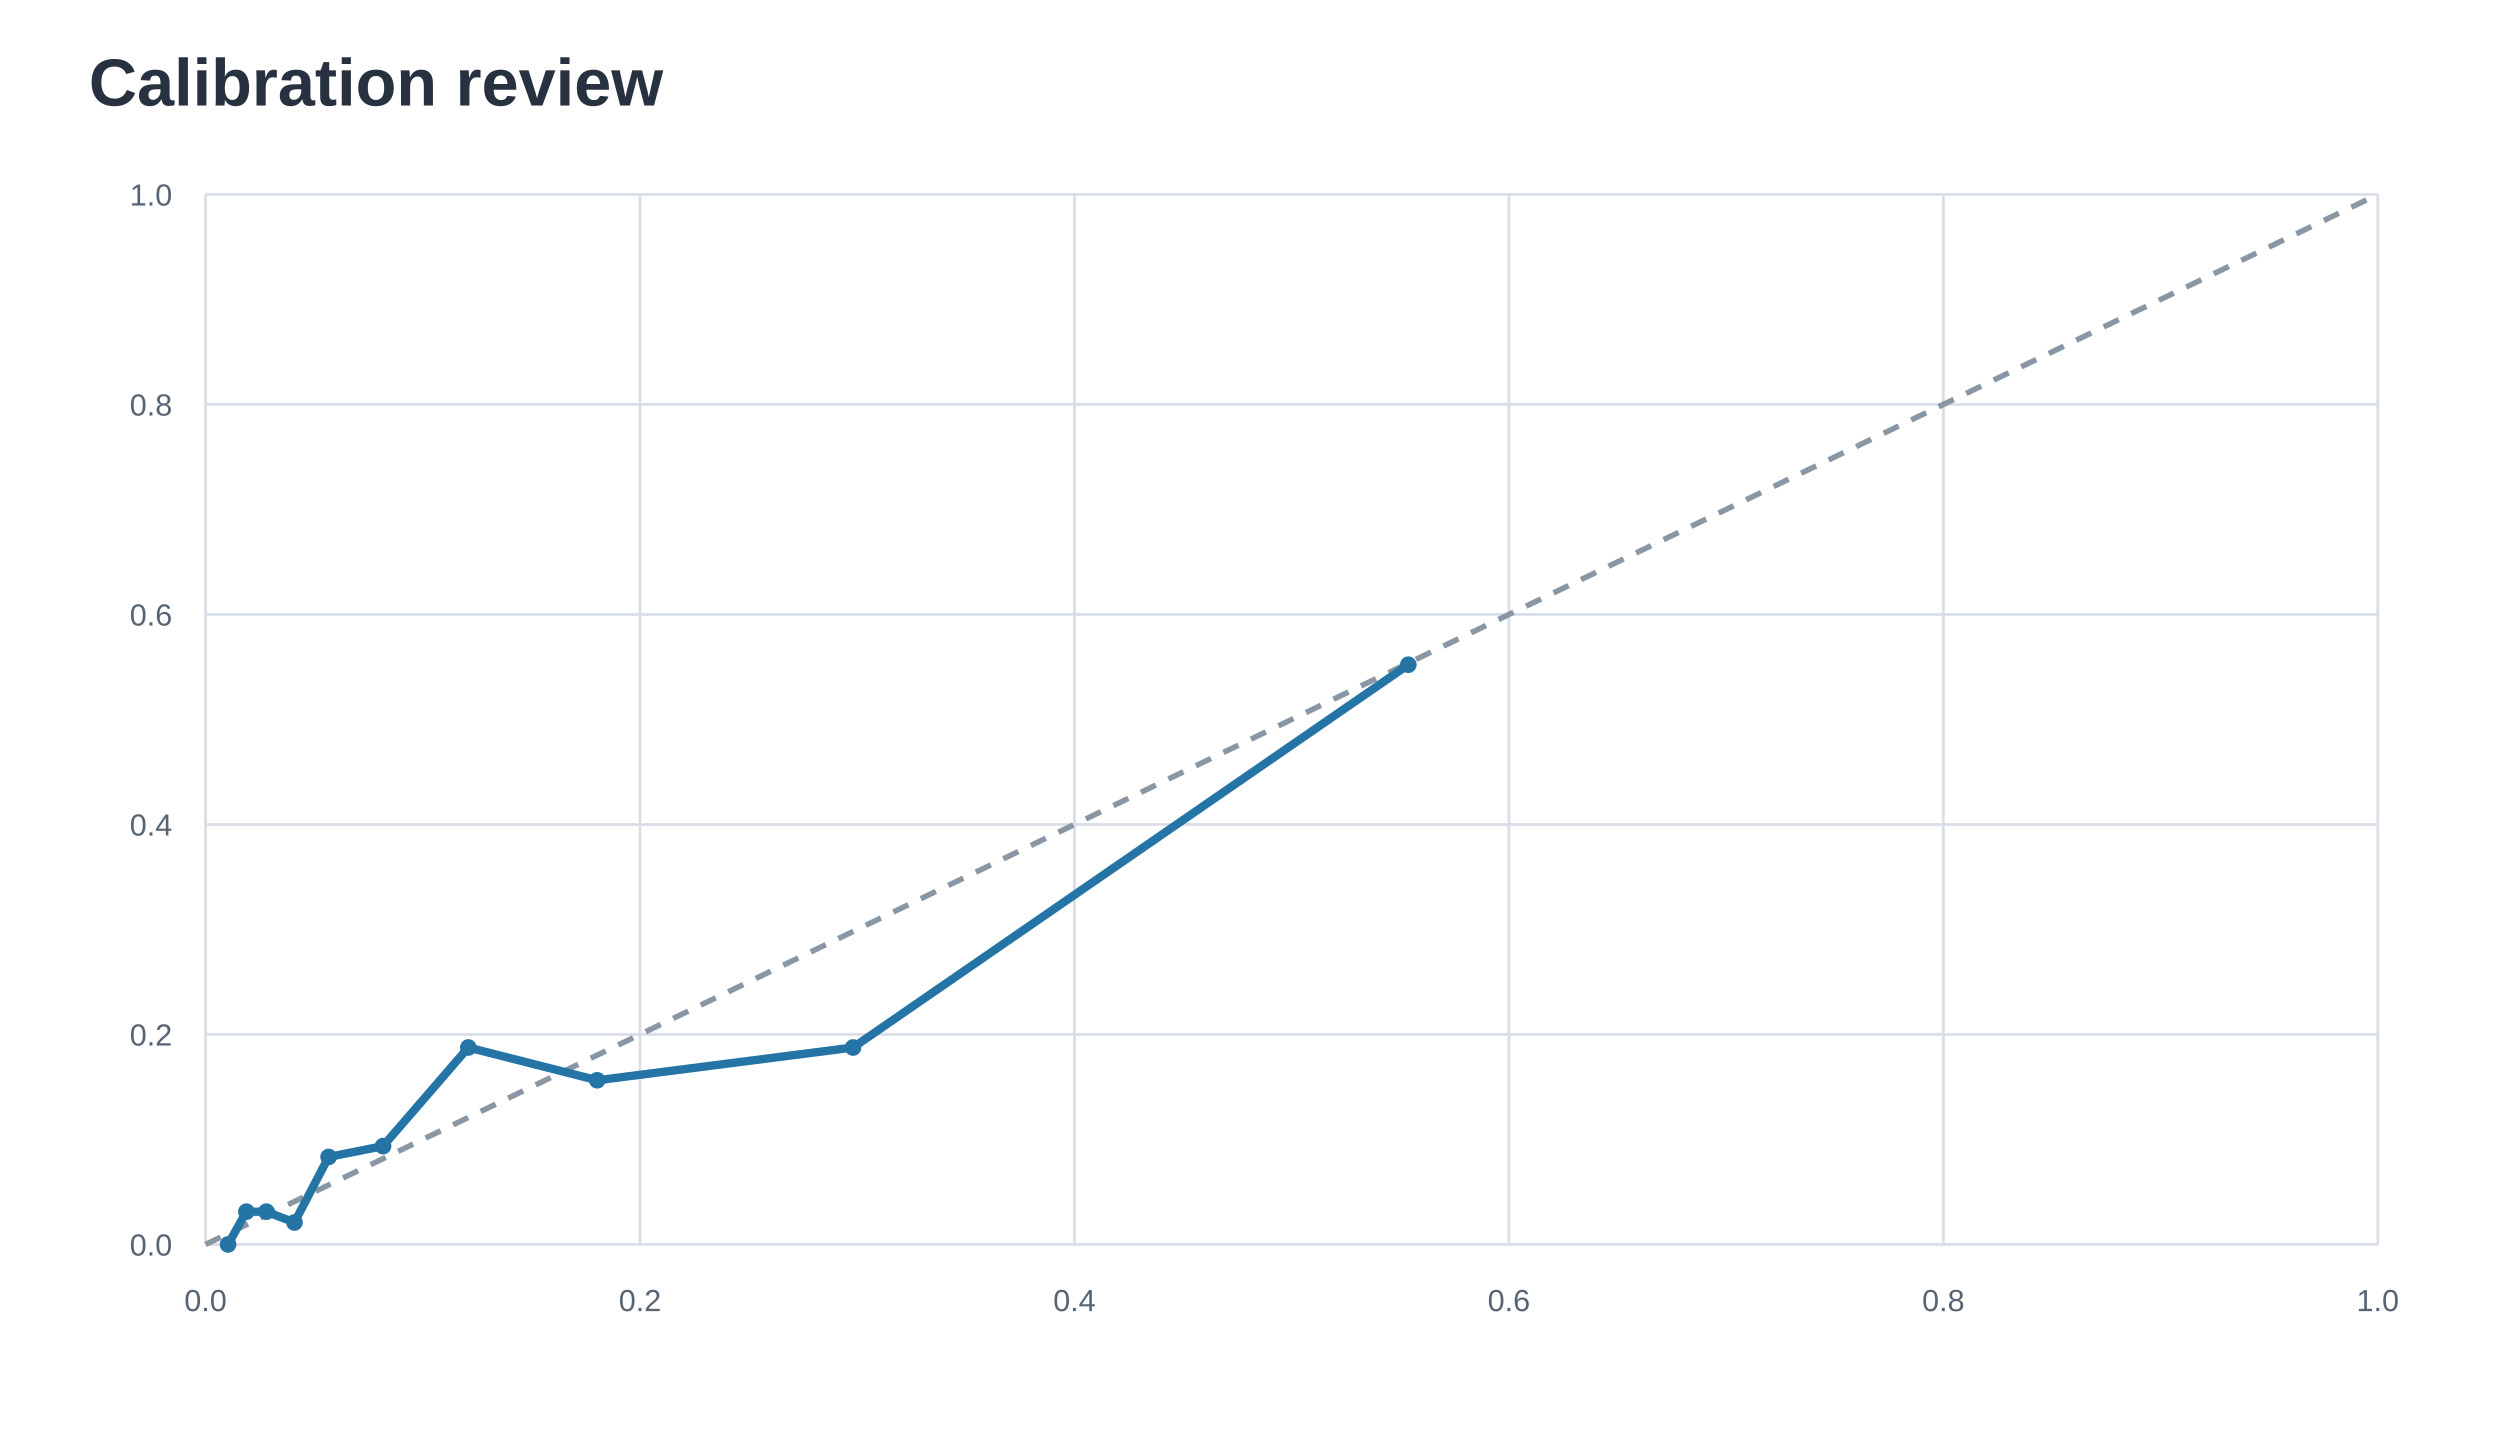
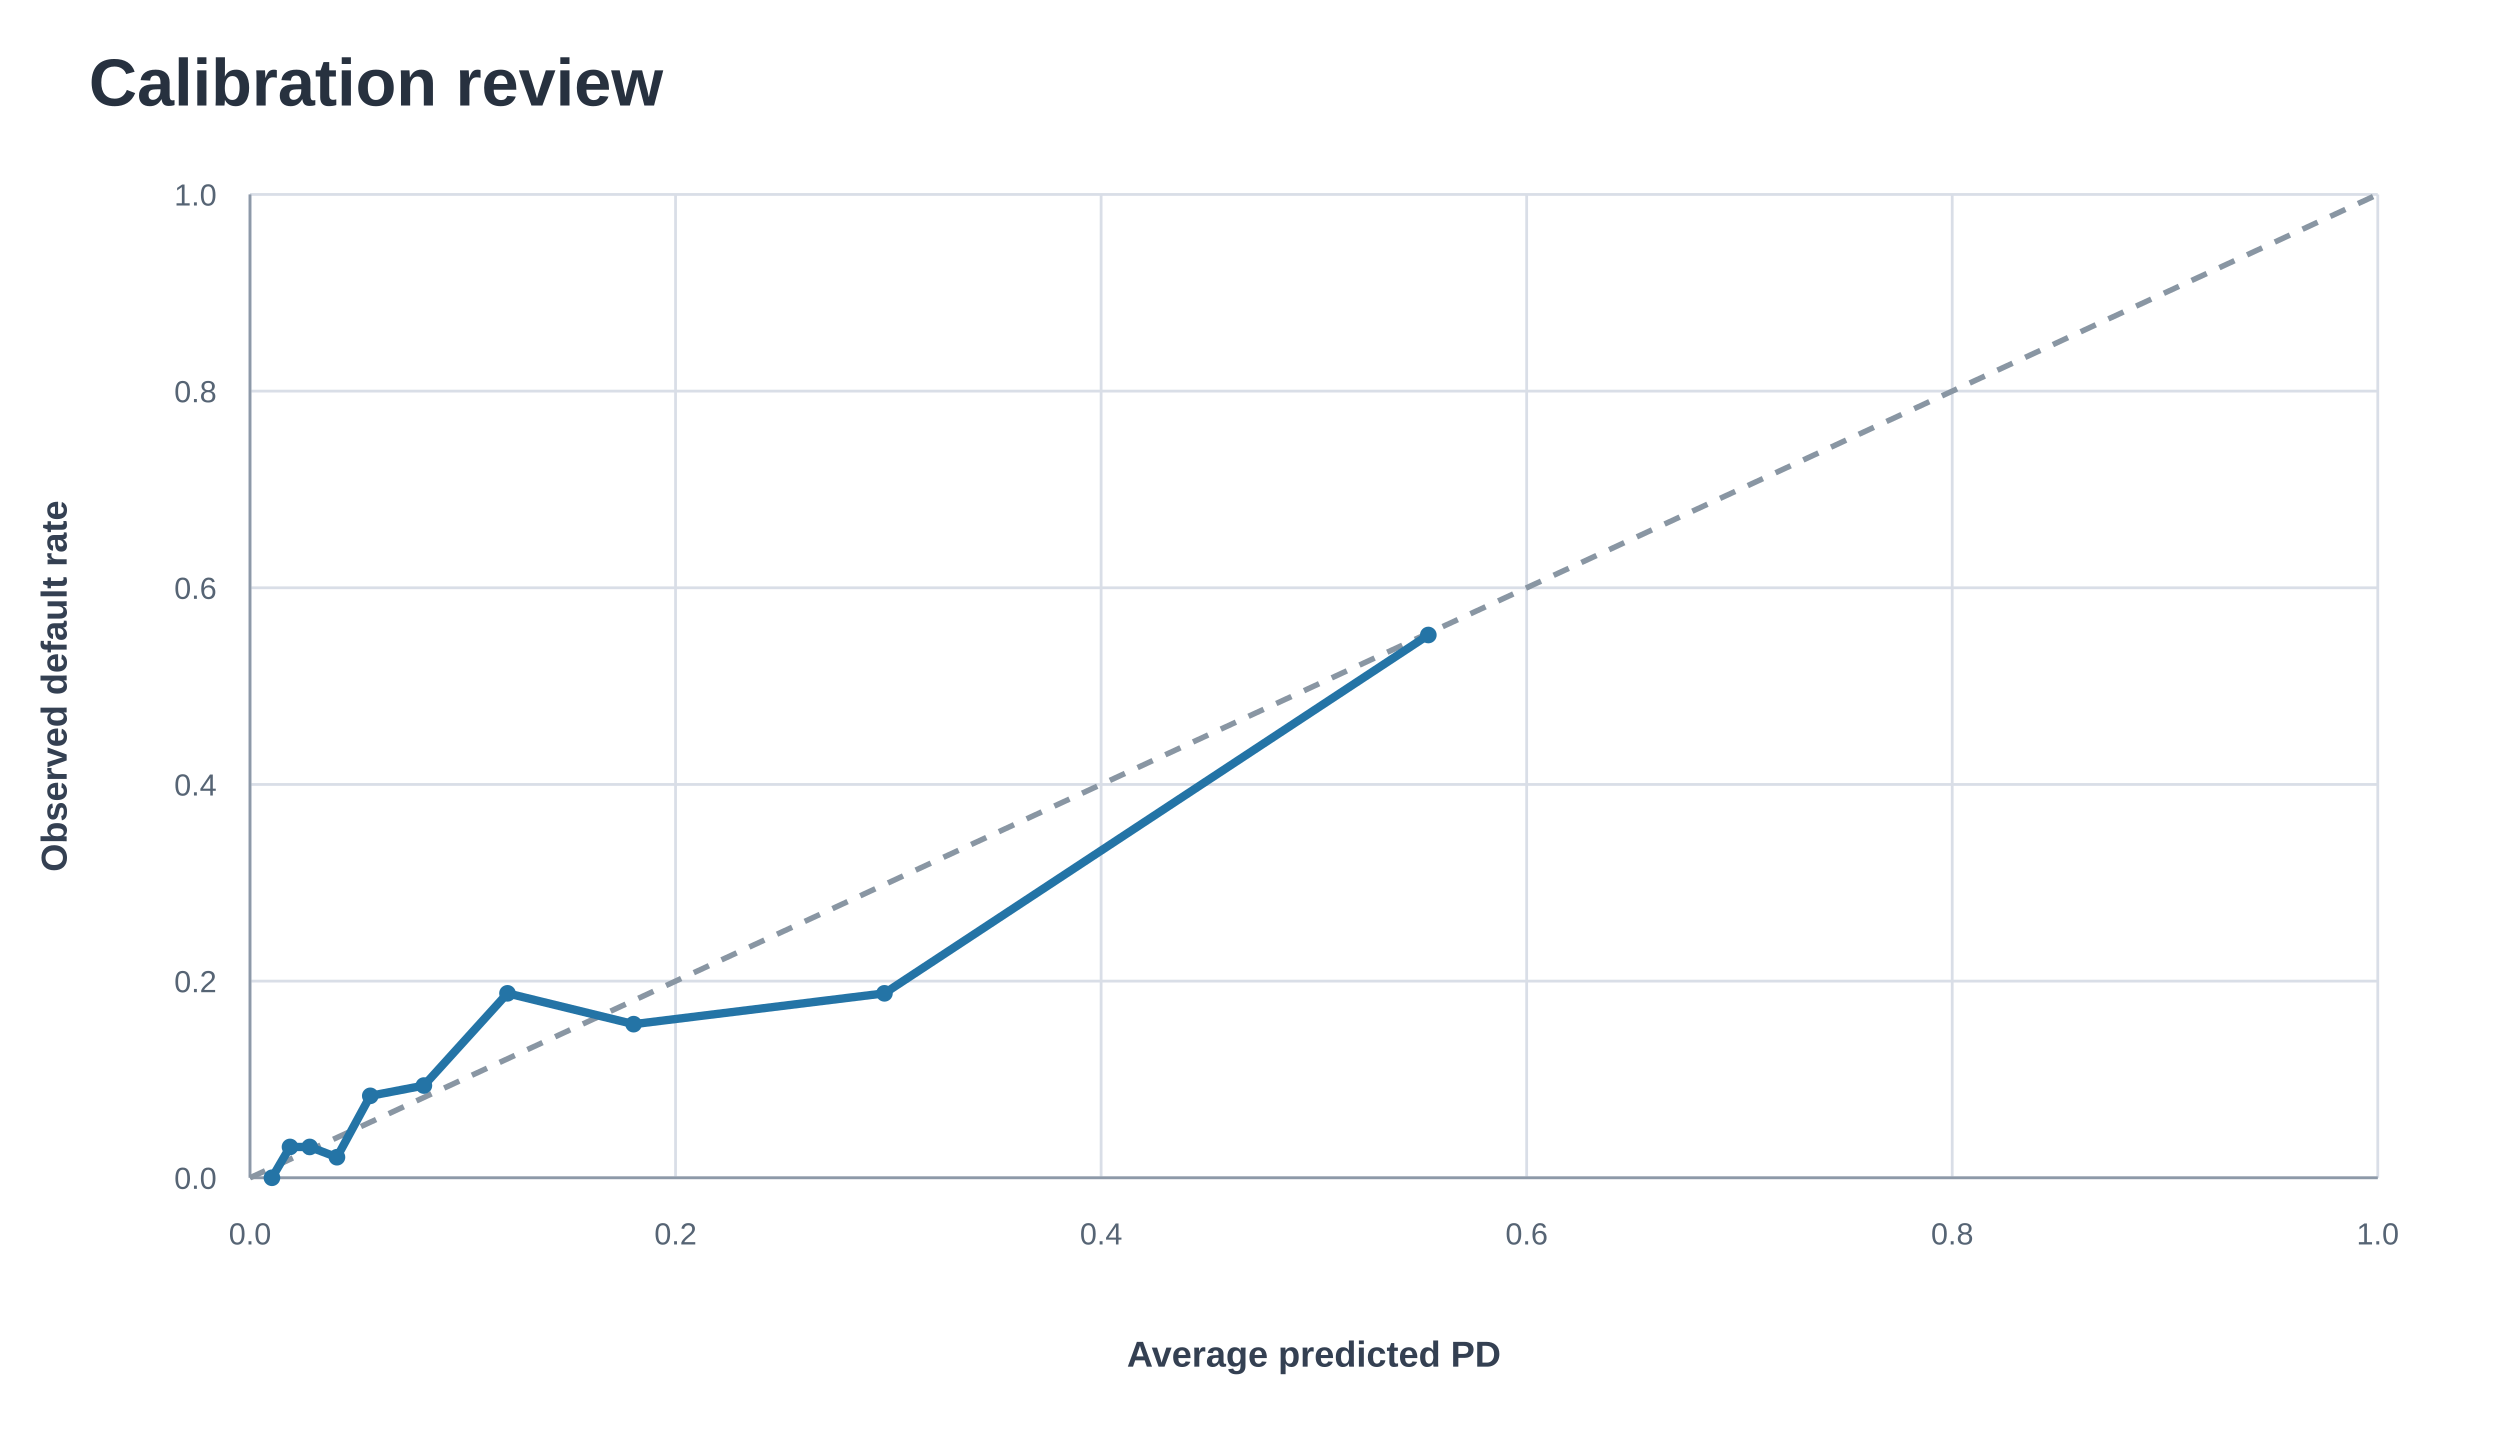
<svg xmlns="http://www.w3.org/2000/svg" width="900" height="520" viewBox="0 0 900 520">
-   <style>text{font-family:Arial,Helvetica,sans-serif;fill:#27313f}.title{font-size:24px;font-weight:700}.label{font-size:13px}.small{font-size:11px;fill:#566474}.axis{stroke:#8d99a8;stroke-width:1}.grid{stroke:#d9dee7;stroke-width:1}</style>
+   <style>text{font-family:Arial,Helvetica,sans-serif;fill:#27313f}.title{font-size:24px;font-weight:700}.label{font-size:13px}.axis-title{font-size:13px;font-weight:700;fill:#344052}.small{font-size:11px;fill:#566474}.axis{stroke:#8d99a8;stroke-width:1}.grid{stroke:#d9dee7;stroke-width:1}</style>
  <text x="32.0" y="38.0" class="title" text-anchor="start">Calibration review</text>
-   <line x1="74.0" y1="70" x2="74.0" y2="448" class="grid" />
-   <line x1="74" y1="448.0" x2="856" y2="448.0" class="grid" />
-   <text x="74.0" y="472.0" class="small" text-anchor="middle">0.0</text>
-   <text x="62.0" y="452.0" class="small" text-anchor="end">0.0</text>
-   <line x1="230.4" y1="70" x2="230.4" y2="448" class="grid" />
-   <line x1="74" y1="372.4" x2="856" y2="372.4" class="grid" />
-   <text x="230.4" y="472.0" class="small" text-anchor="middle">0.2</text>
-   <text x="62.0" y="376.4" class="small" text-anchor="end">0.2</text>
-   <line x1="386.8" y1="70" x2="386.8" y2="448" class="grid" />
-   <line x1="74" y1="296.8" x2="856" y2="296.8" class="grid" />
-   <text x="386.8" y="472.0" class="small" text-anchor="middle">0.4</text>
-   <text x="62.0" y="300.8" class="small" text-anchor="end">0.4</text>
-   <line x1="543.2" y1="70" x2="543.2" y2="448" class="grid" />
-   <line x1="74" y1="221.2" x2="856" y2="221.2" class="grid" />
-   <text x="543.2" y="472.0" class="small" text-anchor="middle">0.6</text>
-   <text x="62.0" y="225.2" class="small" text-anchor="end">0.6</text>
-   <line x1="699.6" y1="70" x2="699.6" y2="448" class="grid" />
-   <line x1="74" y1="145.6" x2="856" y2="145.6" class="grid" />
-   <text x="699.6" y="472.0" class="small" text-anchor="middle">0.8</text>
-   <text x="62.0" y="149.6" class="small" text-anchor="end">0.8</text>
-   <line x1="856.0" y1="70" x2="856.0" y2="448" class="grid" />
-   <line x1="74" y1="70.0" x2="856" y2="70.0" class="grid" />
-   <text x="856.0" y="472.0" class="small" text-anchor="middle">1.0</text>
-   <text x="62.0" y="74.0" class="small" text-anchor="end">1.0</text>
-   <line x1="74" y1="448" x2="856" y2="70" stroke="#8996a3" stroke-width="2" stroke-dasharray="6 5" />
-   <polyline fill="none" stroke="#2474a6" stroke-width="3" points="82.1,448.0 88.7,436.2 95.9,436.2 106.0,440.1 118.3,416.5 137.9,412.6 168.6,377.1 215.0,388.9 307.1,377.1 507.0,239.3" />
-   <circle cx="82.1" cy="448.0" r="3" fill="#2474a6" />
-   <circle cx="88.7" cy="436.2" r="3" fill="#2474a6" />
-   <circle cx="95.9" cy="436.2" r="3" fill="#2474a6" />
-   <circle cx="106.0" cy="440.1" r="3" fill="#2474a6" />
-   <circle cx="118.3" cy="416.5" r="3" fill="#2474a6" />
-   <circle cx="137.9" cy="412.6" r="3" fill="#2474a6" />
-   <circle cx="168.6" cy="377.1" r="3" fill="#2474a6" />
-   <circle cx="215.0" cy="388.9" r="3" fill="#2474a6" />
-   <circle cx="307.1" cy="377.1" r="3" fill="#2474a6" />
-   <circle cx="507.0" cy="239.3" r="3" fill="#2474a6" />
+   <line x1="90.0" y1="70" x2="90.0" y2="424" class="grid" />
+   <line x1="90" y1="424.0" x2="856" y2="424.0" class="grid" />
+   <text x="90.0" y="448.0" class="small" text-anchor="middle">0.0</text>
+   <text x="78.0" y="428.0" class="small" text-anchor="end">0.0</text>
+   <line x1="243.2" y1="70" x2="243.2" y2="424" class="grid" />
+   <line x1="90" y1="353.2" x2="856" y2="353.2" class="grid" />
+   <text x="243.2" y="448.0" class="small" text-anchor="middle">0.2</text>
+   <text x="78.0" y="357.2" class="small" text-anchor="end">0.2</text>
+   <line x1="396.4" y1="70" x2="396.4" y2="424" class="grid" />
+   <line x1="90" y1="282.4" x2="856" y2="282.4" class="grid" />
+   <text x="396.4" y="448.0" class="small" text-anchor="middle">0.4</text>
+   <text x="78.0" y="286.4" class="small" text-anchor="end">0.4</text>
+   <line x1="549.6" y1="70" x2="549.6" y2="424" class="grid" />
+   <line x1="90" y1="211.6" x2="856" y2="211.6" class="grid" />
+   <text x="549.6" y="448.0" class="small" text-anchor="middle">0.6</text>
+   <text x="78.0" y="215.6" class="small" text-anchor="end">0.6</text>
+   <line x1="702.8" y1="70" x2="702.8" y2="424" class="grid" />
+   <line x1="90" y1="140.8" x2="856" y2="140.8" class="grid" />
+   <text x="702.8" y="448.0" class="small" text-anchor="middle">0.8</text>
+   <text x="78.0" y="144.8" class="small" text-anchor="end">0.8</text>
+   <line x1="856.0" y1="70" x2="856.0" y2="424" class="grid" />
+   <line x1="90" y1="70.0" x2="856" y2="70.0" class="grid" />
+   <text x="856.0" y="448.0" class="small" text-anchor="middle">1.0</text>
+   <text x="78.0" y="74.0" class="small" text-anchor="end">1.0</text>
+   <line x1="90" y1="424" x2="856" y2="424" class="axis" />
+   <line x1="90" y1="70" x2="90" y2="424" class="axis" />
+   <text x="24.0" y="247.0" class="axis-title" text-anchor="middle" transform="rotate(-90 24.0 247.0)">Observed default rate</text>
+   <text x="473.0" y="492.0" class="axis-title" text-anchor="middle">Average predicted PD</text>
+   <line x1="90" y1="424" x2="856" y2="70" stroke="#8996a3" stroke-width="2" stroke-dasharray="6 5" />
+   <polyline fill="none" stroke="#2474a6" stroke-width="3" points="97.9,424.0 104.4,412.9 111.5,412.9 121.3,416.6 133.3,394.5 152.6,390.8 182.7,357.6 228.1,368.7 318.4,357.6 514.2,228.6" />
+   <circle cx="97.9" cy="424.0" r="3" fill="#2474a6" />
+   <circle cx="104.4" cy="412.9" r="3" fill="#2474a6" />
+   <circle cx="111.5" cy="412.9" r="3" fill="#2474a6" />
+   <circle cx="121.3" cy="416.6" r="3" fill="#2474a6" />
+   <circle cx="133.3" cy="394.5" r="3" fill="#2474a6" />
+   <circle cx="152.6" cy="390.8" r="3" fill="#2474a6" />
+   <circle cx="182.7" cy="357.6" r="3" fill="#2474a6" />
+   <circle cx="228.1" cy="368.7" r="3" fill="#2474a6" />
+   <circle cx="318.4" cy="357.6" r="3" fill="#2474a6" />
+   <circle cx="514.2" cy="228.6" r="3" fill="#2474a6" />
</svg>
